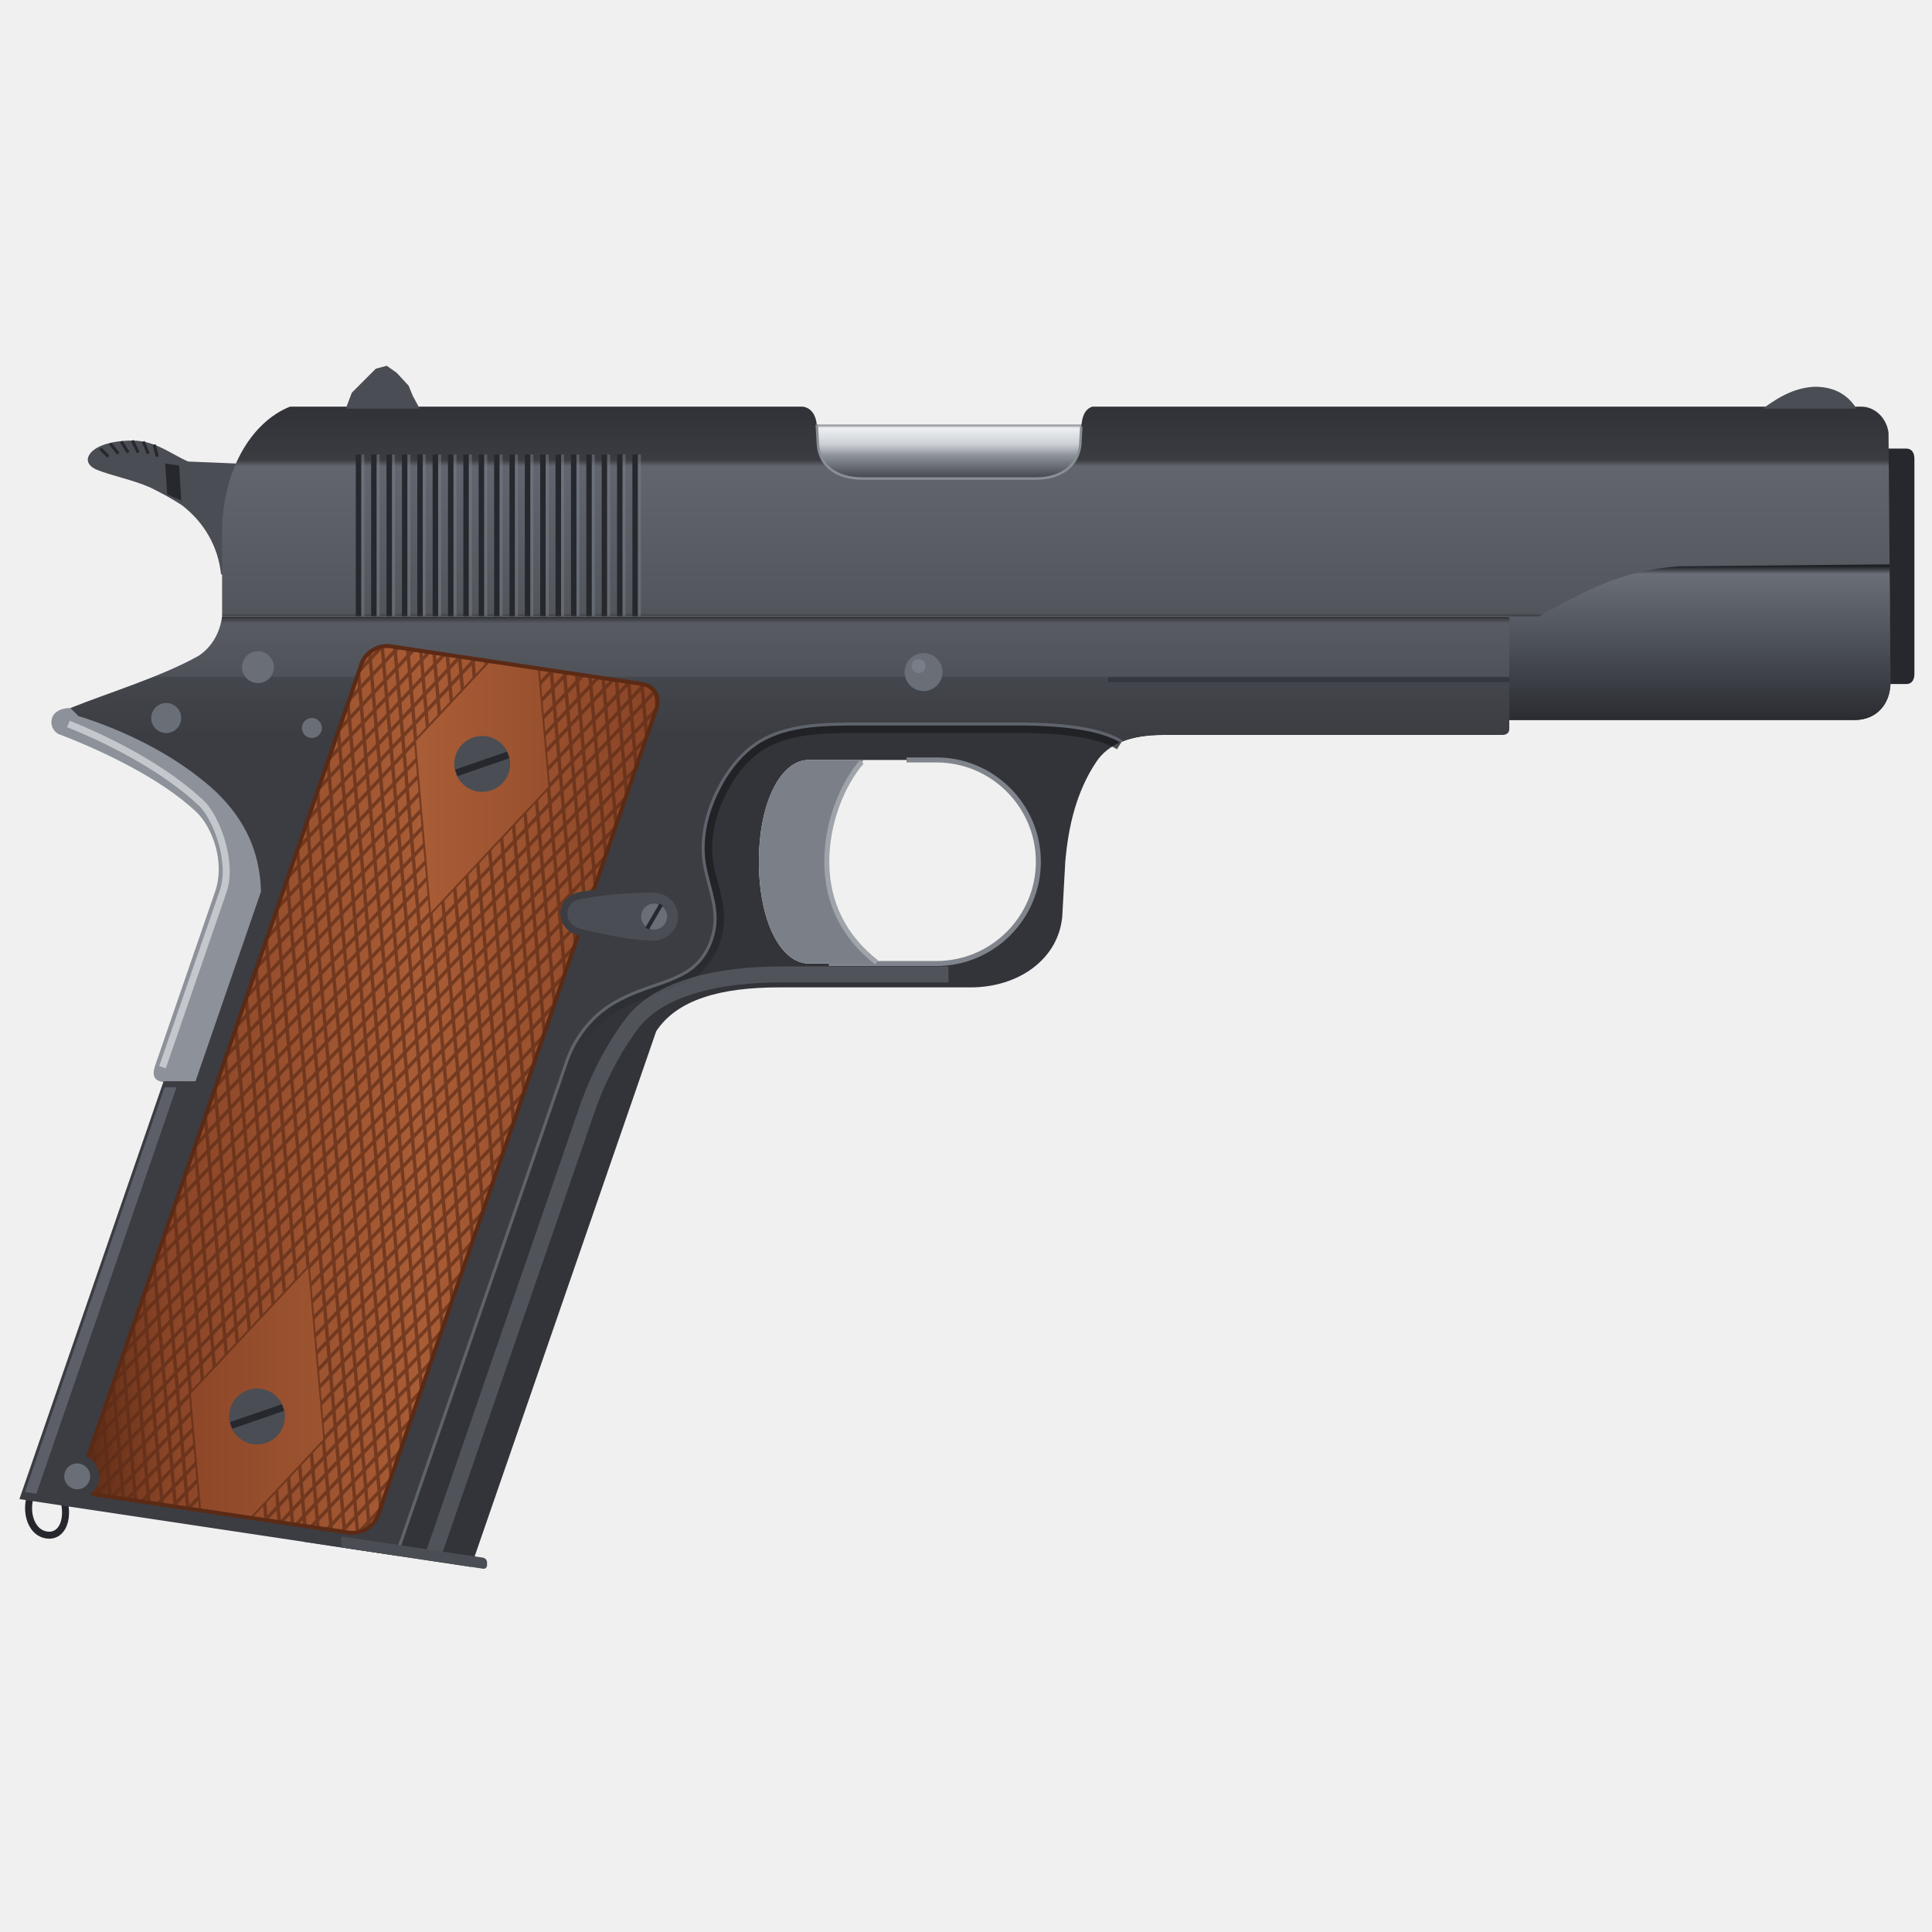
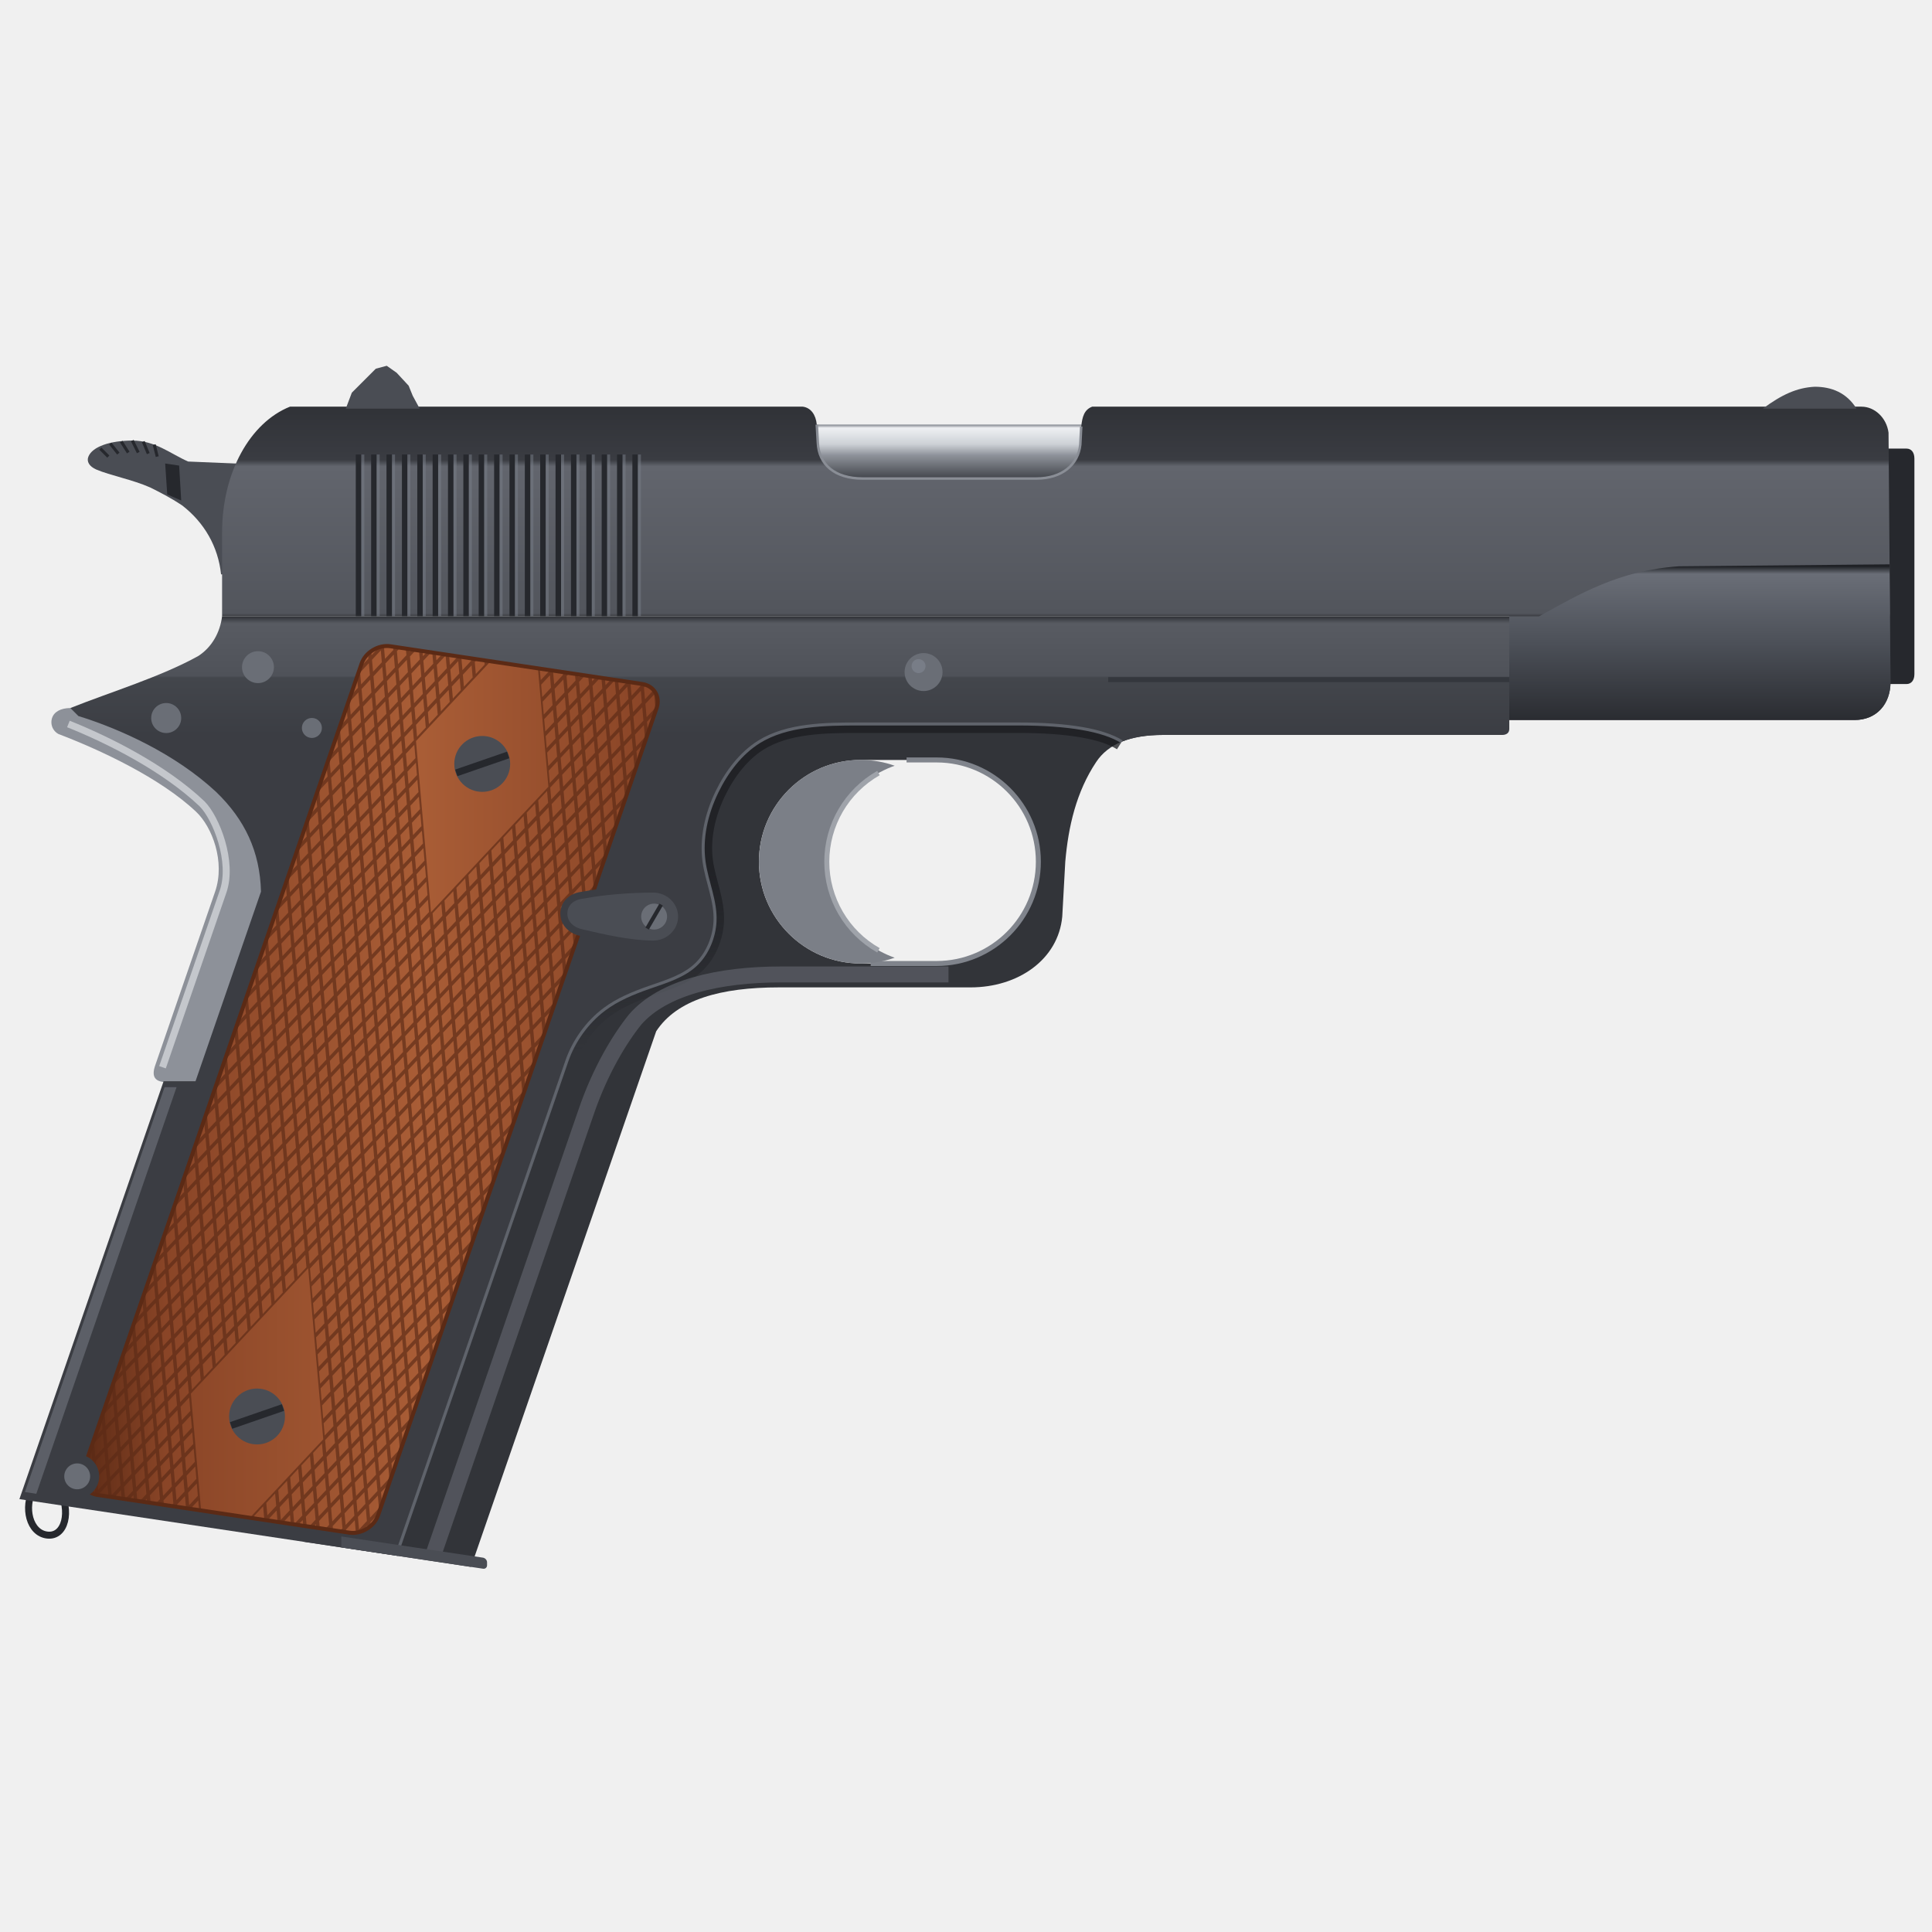
<svg xmlns="http://www.w3.org/2000/svg" width="256" height="256" viewBox="-113.56 -65.43 224 224" fill-rule="evenodd" stroke-linejoin="round" clip-rule="evenodd">
  <defs>
    <linearGradient id="m1911-slide-shading" gradientUnits="userSpaceOnUse" x1="0" y1="-18.28" x2="0" y2="18.05">
      <stop offset="0" stop-color="#303237" />
      <stop offset="0.17" stop-color="#3a3c42" />
      <stop offset="0.19" stop-color="#62656d" />
      <stop offset="0.66" stop-color="#52555c" />
      <stop offset="0.67" stop-color="#36383d" />
      <stop offset="1" stop-color="#36383d" />
    </linearGradient>
    <linearGradient id="m1911-nose-shading" gradientUnits="userSpaceOnUse" x1="0" y1="0.23" x2="0" y2="18.05">
      <stop offset="0" stop-color="#1f2125" />
      <stop offset="0.05" stop-color="#6a6e77" />
      <stop offset="0.5" stop-color="#4c5058" />
      <stop offset="1" stop-color="#2a2c31" />
    </linearGradient>
    <linearGradient id="m1911-frame-shading" gradientUnits="userSpaceOnUse" x1="0" y1="6.02" x2="0" y2="19.78">
      <stop offset="0" stop-color="#2e3035" />
      <stop offset="0.06" stop-color="#585b62" />
      <stop offset="0.5" stop-color="#4f5259" />
      <stop offset="0.52" stop-color="#43464c" />
      <stop offset="1" stop-color="#3b3d43" />
    </linearGradient>
    <linearGradient id="m1911-barrel-shading" gradientUnits="userSpaceOnUse" x1="0" y1="-16.2" x2="0" y2="-9.72">
      <stop offset="0" stop-color="#7e828a" />
      <stop offset="0.06" stop-color="#eef0f3" />
      <stop offset="0.35" stop-color="#cdd1d6" />
      <stop offset="0.55" stop-color="#8e929a" />
      <stop offset="1" stop-color="#3c3f45" />
    </linearGradient>
    <linearGradient id="m1911-wood-shading" gradientUnits="userSpaceOnUse" x1="-104.24" y1="-26.84" x2="-38.29" y2="-26.84">
      <stop offset="0" stop-color="#5b2a15" />
      <stop offset="0.15" stop-color="#8a4527" />
      <stop offset="0.6" stop-color="#a95d36" />
      <stop offset="1" stop-color="#8a4527" />
    </linearGradient>
    <mask id="m1911-panel-notches" maskUnits="userSpaceOnUse" x="-118.12" y="-26.84" width="231.39" height="147.86">
      <rect x="-118.12" y="-26.84" width="231.39" height="147.86" fill="white" />
      <path d="M-45.93,38.76 C-43.5,38.29 -40.38,38.06 -37.83,38.06 C-36.21,38.06 -34.94,39.34 -34.94,40.84 C-34.94,42.34 -36.21,43.62 -37.83,43.62 C-40.38,43.62 -43.5,42.92 -45.93,42.34 C-47.09,42.11 -47.78,41.42 -47.78,40.49 C-47.78,39.57 -47.09,38.87 -45.93,38.76 Z" fill="black" stroke="black" stroke-width="1.62" />
      <circle cx="-104.61" cy="105.74" r="2.55" fill="black" />
    </mask>
    <linearGradient id="m1911-rim-shadow" gradientUnits="userSpaceOnUse" x1="0" y1="35.63" x2="0" y2="56.46">
      <stop offset="0" stop-color="#1b1c20" stop-opacity="0.75" />
      <stop offset="1" stop-color="#1b1c20" stop-opacity="0" />
    </linearGradient>
    <clipPath id="m1911-panel-clip">
      <path d="M-71.64,11.52 C-71.19,10.2 -69.68,9.29 -68.29,9.5 L-39.12,13.87 C-37.73,14.08 -36.98,15.34 -37.43,16.66 L-69.72,110.24 C-70.17,111.56 -71.68,112.48 -73.06,112.27 L-102.24,107.9 C-103.63,107.69 -104.38,106.44 -103.93,105.11 Z" />
    </clipPath>
  </defs>
  <g id="hammer">
    <path d="M-103.31,-12.49 C-102.85,-13.65 -100.77,-14.35 -98.22,-14.35 C-95.56,-14.35 -93.83,-12.84 -91.75,-11.92 L-83.42,-11.57 L-83.42,1.16 L-87.93,1.16 C-88.27,-2.08 -89.89,-4.86 -92.44,-6.83 C-93.83,-7.75 -94.98,-8.33 -96.14,-8.91 C-98.22,-9.83 -100.77,-10.3 -102.39,-10.99 C-103.2,-11.34 -103.55,-11.92 -103.31,-12.49 Z" fill="#4a4d54" />
    <path d="M-94.41,-11.69 L-92.79,-11.45 L-92.55,-7.4 L-94.17,-8.1 Z" fill="#26282d" />
    <path d="M-101.93,-13.42 L-101,-12.49 M-100.77,-14 L-99.84,-12.84 M-99.5,-14.23 L-98.69,-12.96 M-98.22,-14.35 L-97.53,-12.96 M-96.95,-14.23 L-96.37,-12.84 M-95.68,-13.88 L-95.33,-12.49" stroke="#26282d" stroke-width="0.35" fill="none" />
  </g>
  <g id="barrel">
    <rect x="-20.36" y="-16.2" width="33.55" height="7.29" fill="url(#m1911-barrel-shading)" />
    <path d="M104.93,-13.42 L107.48,-13.42 C108.06,-13.42 108.4,-12.96 108.4,-12.26 L108.4,12.73 C108.4,13.42 108.06,13.88 107.48,13.88 L104.93,13.88 Z" fill="#26282d" />
  </g>
  <g id="trigger-guard">
-     <path d="M21.29,19.78 C19.38,19.78 17.79,20.04 16.5,20.56 C15.21,21.09 14.23,21.87 13.54,22.91 C11.22,26.38 10.3,30.43 9.95,34.48 L9.6,40.84 C9.14,45.81 4.51,49.05 -1.04,49.05 L-23.25,49.05 C-29.96,49.05 -35.06,50.44 -37.48,54.14 L-58.95,116.24 L-78.3,113.33 L-57.88,54.14 L-34.82,22.91 L-30.2,17.7 L21.29,17.7 Z M-19.78,22.68 L-4.97,22.68 C1.52,22.68 6.83,27.99 6.83,34.48 L6.83,34.48 C6.83,40.97 1.52,46.28 -4.97,46.28 L-19.78,46.28 C-23.02,46.28 -25.57,41.42 -25.57,34.48 C-25.57,27.54 -23.02,22.68 -19.78,22.68 Z" fill="#323439" />
+     <path d="M21.29,19.78 C19.38,19.78 17.79,20.04 16.5,20.56 C15.21,21.09 14.23,21.87 13.54,22.91 C11.22,26.38 10.3,30.43 9.95,34.48 L9.6,40.84 C9.14,45.81 4.51,49.05 -1.04,49.05 L-23.25,49.05 C-29.96,49.05 -35.06,50.44 -37.48,54.14 L-58.95,116.24 L-78.3,113.33 L-57.88,54.14 L-34.82,22.91 L-30.2,17.7 L21.29,17.7 Z M-13.77,22.68 L-4.97,22.68 C1.54,22.68 6.83,27.96 6.83,34.48 C6.83,40.99 1.54,46.28 -4.97,46.28 L-13.77,46.28 C-20.28,46.28 -25.57,40.99 -25.57,34.48 C-25.57,27.96 -20.28,22.68 -13.77,22.68 Z" fill="#323439" />
    <path d="M16.5,20.56 C14.35,19.21 10.3,18.51 4.51,18.51 L-14,18.51 C-17.92,18.51 -22.31,18.56 -25.57,20.59 C-27.66,21.9 -29.29,24.03 -30.43,26.38 C-31.67,28.93 -32.3,31.76 -31.93,34.48 C-31.61,36.8 -30.54,39.05 -30.66,41.42 C-30.75,43.19 -31.5,45.04 -32.74,46.28 C-34.19,47.74 -36.29,48.35 -38.29,49.05 C-40.17,49.71 -41.96,50.44 -43.5,51.6 C-45.48,53.08 -47.05,55.28 -47.85,57.62" stroke="url(#m1911-rim-shadow)" stroke-width="2.08" fill="none" />
    <path d="M-3.59,47.55 L-23.02,47.55 C-30.2,47.55 -36.67,49.05 -39.91,52.76 C-41.77,55.07 -43.98,58.77 -45.57,63.4 L-63.26,114.66" stroke="#6a6e76" stroke-width="1.85" opacity="0.55" fill="none" />
-     <path d="M-8.45,22.68 L-4.97,22.68 C1.52,22.68 6.83,27.99 6.83,34.48 L6.83,34.48 C6.83,40.97 1.52,46.28 -4.97,46.28 L-17.47,46.28" stroke="#80848c" stroke-width="0.58" fill="none" />
+     <path d="M-8.45,22.68 L-4.97,22.68 C1.54,22.68 6.83,27.96 6.83,34.48 C6.83,40.99 1.54,46.28 -4.97,46.28 L-12.61,46.28" stroke="#80848c" stroke-width="0.58" fill="none" />
  </g>
  <g id="trigger">
-     <path d="M-19.78,22.68 L-13.42,22.68 C-15.85,25.45 -17.7,29.85 -17.7,34.48 C-17.7,39.34 -15.62,43.27 -11.69,46.28 L-19.78,46.28 C-23.02,46.28 -25.57,41.42 -25.57,34.48 C-25.57,27.54 -23.02,22.68 -19.78,22.68 Z" fill="#7b7f87" />
-     <path d="M-13.65,22.91 C-15.85,25.45 -17.7,29.85 -17.7,34.48 C-17.7,39.34 -15.62,43.27 -11.92,46.16" stroke="#9fa3aa" stroke-width="0.58" fill="none" />
+     <path d="M-9.83,23.35 C-14.73,21.62 -20.17,23.29 -23.25,27.45 C-26.34,31.63 -26.34,37.32 -23.25,41.5 C-20.17,45.66 -14.73,47.33 -9.83,45.61 C-14.55,43.94 -17.7,39.47 -17.7,34.48 C-17.7,29.48 -14.55,25.01 -9.83,23.35 Z" fill="#7b7f87" />
+     <path d="M-11.71,44.75 C-15.41,42.66 -17.7,38.73 -17.7,34.48 C-17.7,30.22 -15.41,26.3 -11.71,24.2" stroke="#9fa3aa" stroke-width="0.58" fill="none" />
  </g>
  <g id="grip-safety">
    <path d="M-107.02,17.12 C-107.83,17.7 -107.83,19.09 -106.79,19.67 C-101.93,21.52 -94.98,24.76 -90.82,28.69 C-88.97,30.43 -87.42,34.48 -88.62,37.95 L-95.56,58.08 C-96.05,59.47 -95.55,60.04 -94.16,60.04 L-89.54,60.04 L-81.91,37.95 C-82.84,31.58 -86.31,26.61 -91.28,23.14 C-95.91,19.67 -100.54,17.82 -104.24,16.78 C-105.4,16.54 -106.44,16.66 -107.02,17.12 Z" fill="#8d9199" />
    <path d="M-105.63,18.51 C-101,20.36 -94.52,23.6 -90.13,27.77 C-88.51,29.39 -86.49,34.48 -87.7,37.95 L-94.72,58.31" stroke="#c4c7cc" stroke-width="0.81" fill="none" />
  </g>
  <g id="lanyard-loop">
    <path d="M-109.69,107.22 C-110.85,109.31 -110.15,112.32 -108.07,112.55 C-105.99,112.78 -105.29,109.77 -106.68,107.22" stroke="#26282d" stroke-width="0.81" fill="none" />
  </g>
  <g id="frame">
    <path d="M-87.81,6.02 L61.43,6.02 L61.43,19.09 C61.43,19.55 61.09,19.78 60.62,19.78 L21.29,19.78 C19.38,19.78 17.79,20.04 16.5,20.56 C14.35,19.21 10.3,18.51 4.51,18.51 L-14,18.51 C-17.92,18.51 -22.31,18.56 -25.57,20.59 C-27.66,21.9 -29.29,24.03 -30.43,26.38 C-31.67,28.93 -32.3,31.76 -31.93,34.48 C-31.61,36.8 -30.54,39.05 -30.66,41.42 C-30.75,43.19 -31.5,45.04 -32.74,46.28 C-34.19,47.74 -36.29,48.35 -38.29,49.05 C-40.17,49.71 -41.96,50.44 -43.5,51.6 C-45.48,53.08 -47.05,55.28 -47.85,57.62 L-67.63,114.94 L-111.31,108.38 L-94.59,59.93 L-90.89,59.93 L-83.3,37.95 C-83.42,33.32 -85.15,29.62 -88.51,26.38 C-93.25,21.98 -99.61,19.09 -104.47,17.59 L-105.4,16.66 C-100.77,14.81 -94.98,13.07 -90.59,10.64 C-88.97,9.6 -88.04,7.87 -87.81,6.02 Z" fill="url(#m1911-frame-shading)" />
    <path d="M16.5,20.56 C14.35,19.21 10.3,18.51 4.51,18.51 L-14,18.51 C-17.92,18.51 -22.31,18.56 -25.57,20.59 C-27.66,21.9 -29.29,24.03 -30.43,26.38 C-31.67,28.93 -32.3,31.76 -31.93,34.48 C-31.61,36.8 -30.54,39.05 -30.66,41.42 C-30.75,43.19 -31.5,45.04 -32.74,46.28 C-34.19,47.74 -36.29,48.35 -38.29,49.05 C-40.17,49.71 -41.96,50.44 -43.5,51.6 C-45.48,53.08 -47.05,55.28 -47.85,57.62 L-67.63,114.94" stroke="#5f636b" stroke-width="0.35" fill="none" />
    <path d="M-94.48,60.62 L-110.67,107.56 L-109.35,107.76 L-93.09,60.62 Z" fill="#6a6e76" opacity="0.7" />
    <path d="M14.92,13.07 L61.43,13.07 L61.43,13.65 L14.92,13.65 Z" fill="#26282d" opacity="0.5" />
  </g>
  <g id="magazine">
    <path d="M-73.99,112.71 L-57.55,115.17 C-57.3,115.22 -57.09,115.45 -57.09,115.71 L-57.09,116.05 C-57.09,116.31 -57.3,116.49 -57.55,116.45 L-73.99,113.98 Z" fill="#4a4d54" />
  </g>
  <g id="grip-panel" mask="url(#m1911-panel-notches)">
    <path d="M-71.64,11.52 C-71.19,10.2 -69.68,9.29 -68.29,9.5 L-39.12,13.87 C-37.73,14.08 -36.98,15.34 -37.43,16.66 L-69.72,110.24 C-70.17,111.56 -71.68,112.48 -73.06,112.27 L-102.24,107.9 C-103.63,107.69 -104.38,106.44 -103.93,105.11 Z" fill="url(#m1911-wood-shading)" />
    <g clip-path="url(#m1911-panel-clip)">
      <path d="M34.59,-112.69 L56.92,140.8 M33.2,-112.57 L55.42,140.91 M31.7,-112.45 L54.03,141.03 M30.2,-112.34 L52.52,141.15 M28.69,-112.22 L51.02,141.38 M27.19,-112.11 L49.52,141.49 M25.8,-111.99 L48.13,141.61 M24.3,-111.88 L46.62,141.72 M22.79,-111.64 L45.12,141.84 M21.29,-111.53 L43.62,141.96 M19.9,-111.41 L42.23,142.07 M18.4,-111.3 L40.72,142.19 M16.89,-111.18 L39.22,142.42 M15.39,-111.07 L37.72,142.53 M14,-110.95 L36.21,142.65 M12.49,-110.83 L34.82,142.77 M10.99,-110.6 L33.32,142.88 M9.49,-110.49 L31.82,143 M7.98,-110.37 L30.31,143.11 M6.59,-110.26 L28.92,143.23 M5.09,-110.14 L27.42,143.46 M3.59,-110.02 L25.92,143.58 M2.08,-109.91 L24.41,143.69 M0.69,-109.79 L22.91,143.81 M-0.81,-109.56 L21.52,143.92 M-2.31,-109.45 L20.01,144.04 M-3.82,-109.33 L18.51,144.15 M-5.32,-109.21 L17.01,144.27 M-6.71,-109.1 L15.62,144.5 M-8.21,-108.98 L14.11,144.62 M-9.72,-108.87 L12.61,144.73 M-11.22,-108.75 L11.11,144.85 M-12.61,-108.52 L9.6,144.96 M-14.11,-108.4 L8.21,145.08 M-15.62,-108.29 L6.71,145.2 M-17.12,-108.17 L5.21,145.31 M-18.51,-108.06 L3.7,145.54 M-20.01,-107.94 L2.31,145.66 M-21.52,-107.83 L0.81,145.77 M-23.02,-107.71 L-0.69,145.89 M-24.53,-107.48 L-2.2,146.01 M-25.92,-107.36 L-3.59,146.12 M-27.42,-107.25 L-5.09,146.24 M-28.92,-107.13 L-6.59,146.35 M-30.43,-107.02 L-8.1,146.58 M-31.82,-106.9 L-9.6,146.7 M-33.32,-106.79 L-10.99,146.82 M-34.82,-106.67 L-12.49,146.93 M-36.33,-106.44 L-14,147.05 M-37.83,-106.32 L-15.5,147.16 M-39.22,-106.21 L-16.89,147.28 M-40.72,-106.09 L-18.4,147.39 M-42.23,-105.98 L-19.9,147.63 M-43.73,-105.86 L-21.4,147.74 M-45.12,-105.74 L-22.91,147.86 M-46.62,-105.63 L-24.3,147.97 M-48.13,-105.51 L-25.8,148.09 M-49.63,-105.28 L-27.3,148.2 M-51.14,-105.17 L-28.81,148.32 M-52.52,-105.05 L-30.2,148.43 M-54.03,-104.93 L-31.7,148.67 M-55.53,-104.82 L-33.2,148.78 M-57.04,-104.7 L-34.71,148.9 M-58.43,-104.59 L-36.1,149.01 M-59.93,-104.47 L-37.6,149.13 M-61.43,-104.24 L-39.1,149.24 M-62.94,-104.12 L-40.61,149.36 M-64.33,-104.01 L-42.11,149.48 M-65.83,-103.89 L-43.5,149.71 M-67.33,-103.78 L-45,149.82 M-68.84,-103.66 L-46.51,149.94 M-70.34,-103.55 L-48.01,150.05 M-71.73,-103.43 L-49.4,150.17 M-73.23,-103.2 L-50.91,150.29 M-74.74,-103.08 L-52.41,150.4 M-76.24,-102.97 L-53.91,150.52 M-77.63,-102.85 L-55.42,150.75 M-79.13,-102.74 L-56.81,150.86 M-80.64,-102.62 L-58.31,150.98 M-82.14,-102.5 L-59.81,151.1 M-83.65,-102.39 L-61.32,151.21 M-85.03,-102.16 L-62.71,151.33 M-86.54,-102.04 L-64.21,151.44 M-88.04,-101.93 L-65.71,151.56 M-89.55,-101.81 L-67.22,151.79 M-90.94,-101.69 L-68.61,151.91 M-92.44,-101.58 L-70.11,152.02 M-93.94,-101.46 L-71.61,152.14 M-95.45,-101.35 L-73.12,152.25 M-96.84,-101.12 L-74.62,152.37 M-98.34,-101 L-76.01,152.48 M-99.84,-100.88 L-77.51,152.6 M-101.35,-100.77 L-79.02,152.72 M-102.85,-100.65 L-80.52,152.95 M-104.24,-100.54 L-81.91,153.06 M-105.74,-100.42 L-83.42,153.18 M-107.25,-100.31 L-84.92,153.29 M-108.75,-100.07 L-86.42,153.41 M-110.14,-99.96 L-87.93,153.53 M-111.64,-99.84 L-89.32,153.64 M-113.15,-99.73 L-90.82,153.76 M-114.65,-99.61 L-92.32,153.99 M-116.16,-99.5 L-93.83,154.1 M-117.54,-99.38 L-95.22,154.22 M-119.05,-99.27 L-96.72,154.34 M-120.55,-99.03 L-98.22,154.45 M-122.06,-98.92 L-99.73,154.57 M-123.45,-98.8 L-101.23,154.68 M-124.95,-98.69 L-102.62,154.8 M-126.45,-98.57 L-104.12,155.03 M-127.96,-98.46 L-105.63,155.15 M-129.35,-98.34 L-107.13,155.26 M-130.85,-98.22 L-108.52,155.38 M-132.35,-97.99 L-110.02,155.49 M-133.86,-97.88 L-111.53,155.61 M-135.36,-97.76 L-113.03,155.72 M-136.75,-97.65 L-114.42,155.84 M-138.25,-97.53 L-115.93,156.07 M-139.76,-97.41 L-117.43,156.19 M-141.26,-97.3 L-118.93,156.3 M-142.65,-97.18 L-120.44,156.42 M-144.15,-96.95 L-121.83,156.53 M-145.66,-96.84 L-123.33,156.65 M-147.16,-96.72 L-124.83,156.76 M-148.67,-96.6 L-126.34,156.88 M-150.05,-96.49 L-127.73,157.11 M-151.56,-96.37 L-129.23,157.23 M-153.06,-96.26 L-130.73,157.34 M-154.57,-96.14 L-132.24,157.46 M-155.96,-95.91 L-133.74,157.57 M-157.46,-95.79 L-135.13,157.69 M-158.96,-95.68 L-136.63,157.81 M-160.47,-95.56 L-138.14,157.92 M-161.97,-95.45 L-139.64,158.15 M-163.36,-95.33 L-141.03,158.27 M-164.86,-95.22 L-142.53,158.38 M-166.37,-95.1 L-144.04,158.5 M-167.87,-94.87 L-145.54,158.62 M-169.26,-94.75 L-146.93,158.73 M-170.76,-94.64 L-148.43,158.85 M-172.27,-94.52 L-149.94,158.96 M105.17,1.16 L-68.84,186.96 M104.01,0.12 L-69.88,186.04 M102.97,-0.81 L-70.92,184.99 M101.93,-1.85 L-72.08,183.95 M100.77,-2.89 L-73.12,182.91 M99.73,-3.93 L-74.16,181.99 M98.57,-4.86 L-75.32,180.94 M97.53,-5.9 L-76.36,179.9 M96.49,-6.94 L-77.4,178.86 M95.33,-7.98 L-78.56,177.94 M94.29,-9.02 L-79.6,176.9 M93.25,-9.95 L-80.75,175.85 M92.09,-10.99 L-81.8,174.81 M91.05,-12.03 L-82.84,173.89 M90.01,-13.07 L-83.99,172.85 M88.85,-14 L-85.03,171.81 M87.81,-15.04 L-86.08,170.76 M86.65,-16.08 L-87.23,169.84 M85.61,-17.12 L-88.27,168.8 M84.57,-18.05 L-89.32,167.76 M83.42,-19.09 L-90.47,166.71 M82.37,-20.13 L-91.51,165.67 M81.33,-21.17 L-92.67,164.75 M80.18,-22.1 L-93.71,163.71 M79.13,-23.14 L-94.75,162.67 M78.09,-24.18 L-95.91,161.62 M76.94,-25.22 L-96.95,160.7 M75.9,-26.15 L-97.99,159.66 M74.74,-27.19 L-99.15,158.62 M73.7,-28.23 L-100.19,157.57 M72.66,-29.27 L-101.23,156.65 M71.5,-30.31 L-102.39,155.61 M70.46,-31.24 L-103.43,154.57 M69.42,-32.28 L-104.47,153.53 M68.26,-33.32 L-105.63,152.6 M67.22,-34.36 L-106.67,151.56 M66.18,-35.29 L-107.83,150.52 M65.02,-36.33 L-108.87,149.48 M63.98,-37.37 L-109.91,148.55 M62.82,-38.41 L-111.07,147.51 M61.78,-39.34 L-112.11,146.47 M60.74,-40.38 L-113.15,145.43 M59.58,-41.42 L-114.31,144.5 M58.54,-42.46 L-115.35,143.46 M57.5,-43.39 L-116.39,142.42 M56.34,-44.43 L-117.54,141.38 M55.3,-45.47 L-118.59,140.34 M54.26,-46.51 L-119.74,139.41 M53.1,-47.43 L-120.78,138.37 M52.06,-48.48 L-121.83,137.33 M50.91,-49.52 L-122.98,136.29 M49.86,-50.56 L-124.02,135.36 M48.82,-51.48 L-125.06,134.32 M47.67,-52.52 L-126.22,133.28 M46.62,-53.57 L-127.26,132.24 M45.58,-54.61 L-128.3,131.31 M44.43,-55.65 L-129.46,130.27 M43.39,-56.57 L-130.5,129.23 M42.34,-57.62 L-131.66,128.19 M41.19,-58.66 L-132.7,127.26 M40.15,-59.7 L-133.74,126.22 M39.1,-60.62 L-134.9,125.18 M37.95,-61.66 L-135.94,124.14 M36.91,-62.71 L-136.98,123.21 M35.75,-63.75 L-138.14,122.17 M34.71,-64.67 L-139.18,121.13 M33.67,-65.71 L-140.22,120.09 M32.51,-66.76 L-141.38,119.05 M31.47,-67.8 L-142.42,118.12 M30.43,-68.72 L-143.58,117.08 M29.27,-69.76 L-144.62,116.04 M28.23,-70.8 L-145.66,115 M27.19,-71.85 L-146.82,114.07 M26.03,-72.77 L-147.86,113.03 M24.99,-73.81 L-148.9,111.99 M23.83,-74.85 L-150.05,110.95 M22.79,-75.9 L-151.1,110.02 M21.75,-76.94 L-152.14,108.98 M20.59,-77.86 L-153.29,107.94 M19.55,-78.9 L-154.34,106.9 M18.51,-79.94 L-155.49,105.98 M17.35,-80.99 L-156.53,104.93 M16.31,-81.91 L-157.57,103.89 M15.27,-82.95 L-158.73,102.85 M14.11,-83.99 L-159.77,101.93 M13.07,-85.03 L-160.81,100.88 M11.92,-85.96 L-161.97,99.84 M10.88,-87 L-163.01,98.8 M9.83,-88.04 L-164.05,97.76 M8.68,-89.08 L-165.21,96.84 M7.64,-90.01 L-166.25,95.79 M6.59,-91.05 L-167.41,94.75 M5.44,-92.09 L-168.45,93.71 M4.4,-93.13 L-169.49,92.79 M3.36,-94.06 L-170.65,91.75 M2.2,-95.1 L-171.69,90.7 M1.16,-96.14 L-172.73,89.66 M0,-97.18 L-173.89,88.74 M-1.04,-98.22 L-174.93,87.7 M-2.08,-99.15 L-175.97,86.65 M-3.24,-100.19 L-177.13,85.61 M-4.28,-101.23 L-178.17,84.69 M-5.32,-102.27 L-179.33,83.65 M-6.48,-103.2 L-180.37,82.61 M-7.52,-104.24 L-181.41,81.56 M-8.56,-105.28 L-182.56,80.64 M-9.72,-106.32 L-183.61,79.6 M-10.76,-107.25 L-184.65,78.56 M-11.92,-108.29 L-185.8,77.51 M-12.96,-109.33 L-186.85,76.59 M-14,-110.37 L-187.89,75.55 M-15.16,-111.3 L-189.04,74.51 M-16.2,-112.34 L-190.08,73.47 M-17.24,-113.38 L-191.24,72.42 M-18.4,-114.42 L-192.28,71.5 M-19.44,-115.35 L-193.32,70.46 M-20.48,-116.39 L-194.48,69.42 M-21.63,-117.43 L-195.52,68.37 M-22.68,-118.47 L-196.56,67.45 M-23.83,-119.4 L-197.72,66.41 M-24.87,-120.44 L-198.76,65.37 M-25.92,-121.48 L-199.8,64.33 M-27.07,-122.52 L-200.96,63.4 M-28.11,-123.56 L-202,62.36 M-29.15,-124.49 L-203.16,61.32 M-30.31,-125.53 L-204.2,60.28 M-31.35,-126.57 L-205.24,59.35 M-32.39,-127.61 L-206.4,58.31 M-33.55,-128.54 L-207.44,57.27 M-34.59,-129.58 L-208.48,56.23 M-35.75,-130.62 L-209.64,55.3 M-36.79,-131.66 L-210.68,54.26 M-37.83,-132.58 L-211.72,53.22 M-38.99,-133.63 L-212.88,52.18 M-40.03,-134.67 L-213.92,51.14 M-41.07,-135.71 L-215.07,50.21 M-42.23,-136.63 L-216.12,49.17 M-43.27,-137.68 L-217.16,48.13 M-44.31,-138.72 L-218.31,47.09 M-45.47,-139.76 L-219.36,46.16 M-46.51,-140.68 L-220.4,45.12" stroke="#5b2a15" stroke-width="0.4" opacity="0.65" fill="none" />
    </g>
    <path d="M-51.73,5.95 L-49.98,25.79 L-63.59,40.33 L-65.33,20.49 Z" fill="url(#m1911-wood-shading)" clip-path="url(#m1911-panel-clip)" />
    <path d="M-77.83,81.61 L-76.08,101.45 L-89.69,115.99 L-91.43,96.15 Z" fill="url(#m1911-wood-shading)" clip-path="url(#m1911-panel-clip)" />
    <path d="M-71.64,11.52 C-71.19,10.2 -69.68,9.29 -68.29,9.5 L-39.12,13.87 C-37.73,14.08 -36.98,15.34 -37.43,16.66 L-69.72,110.24 C-70.17,111.56 -71.68,112.48 -73.06,112.27 L-102.24,107.9 C-103.63,107.69 -104.38,106.44 -103.93,105.11 Z" stroke="#5b2a15" stroke-width="0.46" fill="none" />
    <circle cx="-57.65" cy="23.14" r="3.24" fill="#4a4d54" />
    <path d="M-60.66,24.18 L-54.64,22.1" stroke="#26282d" stroke-width="0.81" />
    <circle cx="-83.76" cy="98.8" r="3.24" fill="#4a4d54" />
    <path d="M-86.77,99.84 L-80.75,97.76" stroke="#26282d" stroke-width="0.81" />
  </g>
  <g id="slide">
    <path d="M-79.94,-18.28 L-20.48,-18.28 C-19.55,-18.16 -18.97,-17.35 -18.86,-16.2 L-18.74,-14.11 C-18.63,-11.57 -16.78,-9.95 -13.54,-9.95 L6.59,-9.95 C9.6,-9.95 11.45,-11.57 11.69,-13.88 L11.8,-15.97 C11.92,-17.12 12.15,-17.93 13.07,-18.28 L102.27,-18.28 C103.78,-18.28 105.17,-17.01 105.4,-15.27 L105.63,13.65 C105.63,16.2 104.01,18.05 101.46,18.05 L61.43,18.05 L61.43,6.02 L-87.81,6.02 L-87.81,-3.7 C-87.81,-10.64 -84.57,-16.43 -79.94,-18.28 Z" fill="url(#m1911-slide-shading)" />
    <path d="M61.43,6.02 L64.9,6.02 C69.53,3.47 74.16,0.69 81.1,0.23 L105.51,0 L105.63,13.65 C105.63,16.2 104.01,18.05 101.46,18.05 L61.43,18.05 Z" fill="url(#m1911-nose-shading)" />
    <path d="M-18.86,-16.2 L-18.74,-14.11 C-18.63,-11.57 -16.78,-9.95 -13.54,-9.95 L6.59,-9.95 C9.6,-9.95 11.45,-11.57 11.69,-13.88 L11.8,-15.97" stroke="#8a8e96" stroke-width="0.29" fill="none" />
    <g id="serrations">
      <rect x="-72.31" y="-12.73" width="0.64" height="18.74" fill="#26282d" />
      <rect x="-71.67" y="-12.73" width="0.35" height="18.74" fill="#787d87" opacity="0.5" />
      <rect x="-70.53" y="-12.73" width="0.64" height="18.74" fill="#26282d" />
      <rect x="-69.89" y="-12.73" width="0.35" height="18.74" fill="#787d87" opacity="0.5" />
      <rect x="-68.75" y="-12.73" width="0.64" height="18.74" fill="#26282d" />
      <rect x="-68.11" y="-12.73" width="0.35" height="18.74" fill="#787d87" opacity="0.5" />
      <rect x="-66.96" y="-12.73" width="0.64" height="18.74" fill="#26282d" />
      <rect x="-66.33" y="-12.73" width="0.35" height="18.74" fill="#787d87" opacity="0.5" />
      <rect x="-65.18" y="-12.73" width="0.64" height="18.74" fill="#26282d" />
      <rect x="-64.55" y="-12.73" width="0.35" height="18.74" fill="#787d87" opacity="0.5" />
      <rect x="-63.4" y="-12.73" width="0.64" height="18.74" fill="#26282d" />
      <rect x="-62.76" y="-12.73" width="0.35" height="18.74" fill="#787d87" opacity="0.5" />
      <rect x="-61.62" y="-12.73" width="0.64" height="18.74" fill="#26282d" />
      <rect x="-60.98" y="-12.73" width="0.35" height="18.74" fill="#787d87" opacity="0.5" />
      <rect x="-59.84" y="-12.73" width="0.64" height="18.74" fill="#26282d" />
      <rect x="-59.2" y="-12.73" width="0.35" height="18.74" fill="#787d87" opacity="0.5" />
      <rect x="-58.06" y="-12.73" width="0.64" height="18.74" fill="#26282d" />
      <rect x="-57.42" y="-12.73" width="0.35" height="18.74" fill="#787d87" opacity="0.5" />
      <rect x="-56.27" y="-12.73" width="0.64" height="18.74" fill="#26282d" />
      <rect x="-55.64" y="-12.73" width="0.35" height="18.74" fill="#787d87" opacity="0.5" />
      <rect x="-54.49" y="-12.73" width="0.64" height="18.74" fill="#26282d" />
      <rect x="-53.86" y="-12.73" width="0.35" height="18.74" fill="#787d87" opacity="0.5" />
      <rect x="-52.71" y="-12.73" width="0.64" height="18.74" fill="#26282d" />
      <rect x="-52.07" y="-12.73" width="0.35" height="18.74" fill="#787d87" opacity="0.5" />
      <rect x="-50.93" y="-12.73" width="0.64" height="18.74" fill="#26282d" />
      <rect x="-50.29" y="-12.73" width="0.35" height="18.74" fill="#787d87" opacity="0.5" />
      <rect x="-49.15" y="-12.73" width="0.64" height="18.74" fill="#26282d" />
      <rect x="-48.51" y="-12.73" width="0.35" height="18.74" fill="#787d87" opacity="0.5" />
      <rect x="-47.36" y="-12.73" width="0.64" height="18.74" fill="#26282d" />
      <rect x="-46.73" y="-12.73" width="0.35" height="18.74" fill="#787d87" opacity="0.5" />
      <rect x="-45.58" y="-12.73" width="0.64" height="18.74" fill="#26282d" />
      <rect x="-44.95" y="-12.73" width="0.35" height="18.74" fill="#787d87" opacity="0.5" />
      <rect x="-43.8" y="-12.73" width="0.64" height="18.74" fill="#26282d" />
      <rect x="-43.17" y="-12.73" width="0.35" height="18.74" fill="#787d87" opacity="0.5" />
      <rect x="-42.02" y="-12.73" width="0.64" height="18.74" fill="#26282d" />
      <rect x="-41.38" y="-12.73" width="0.35" height="18.74" fill="#787d87" opacity="0.5" />
      <rect x="-40.24" y="-12.73" width="0.64" height="18.74" fill="#26282d" />
      <rect x="-39.6" y="-12.73" width="0.35" height="18.74" fill="#787d87" opacity="0.5" />
    </g>
    <path id="rear-sight" d="M-73.47,-18.05 L-72.77,-19.9 L-71.27,-21.4 L-69.99,-22.68 L-68.72,-23.02 L-67.57,-22.21 L-66.18,-20.71 L-65.71,-19.55 L-64.9,-18.05 Z" fill="#4a4d54" />
    <path id="front-sight" d="M90.82,-18.05 C93.02,-19.67 94.75,-20.48 96.84,-20.59 C98.8,-20.59 100.54,-19.9 101.69,-18.05 Z" fill="#4a4d54" />
  </g>
  <g id="pins" fill="#6a6e76">
    <circle cx="-83.65" cy="11.92" r="1.85" />
    <circle cx="-94.29" cy="17.82" r="1.74" />
    <circle cx="-77.4" cy="18.97" r="1.16" />
    <circle cx="-6.48" cy="12.49" r="2.2" />
    <circle cx="-7.06" cy="11.8" r="0.81" fill="#787d87" />
    <path d="M-45.93,38.76 C-43.5,38.29 -40.38,38.06 -37.83,38.06 C-36.21,38.06 -34.94,39.34 -34.94,40.84 C-34.94,42.34 -36.21,43.62 -37.83,43.62 C-40.38,43.62 -43.5,42.92 -45.93,42.34 C-47.09,42.11 -47.78,41.42 -47.78,40.49 C-47.78,39.57 -47.09,38.87 -45.93,38.76 Z" fill="#4a4d54" />
    <circle cx="-104.61" cy="105.74" r="1.5" />
    <circle cx="-37.72" cy="40.84" r="1.5" fill="#6a6e76" />
    <path d="M-38.53,42.23 L-36.91,39.45" stroke="#26282d" stroke-width="0.46" />
  </g>
</svg>
